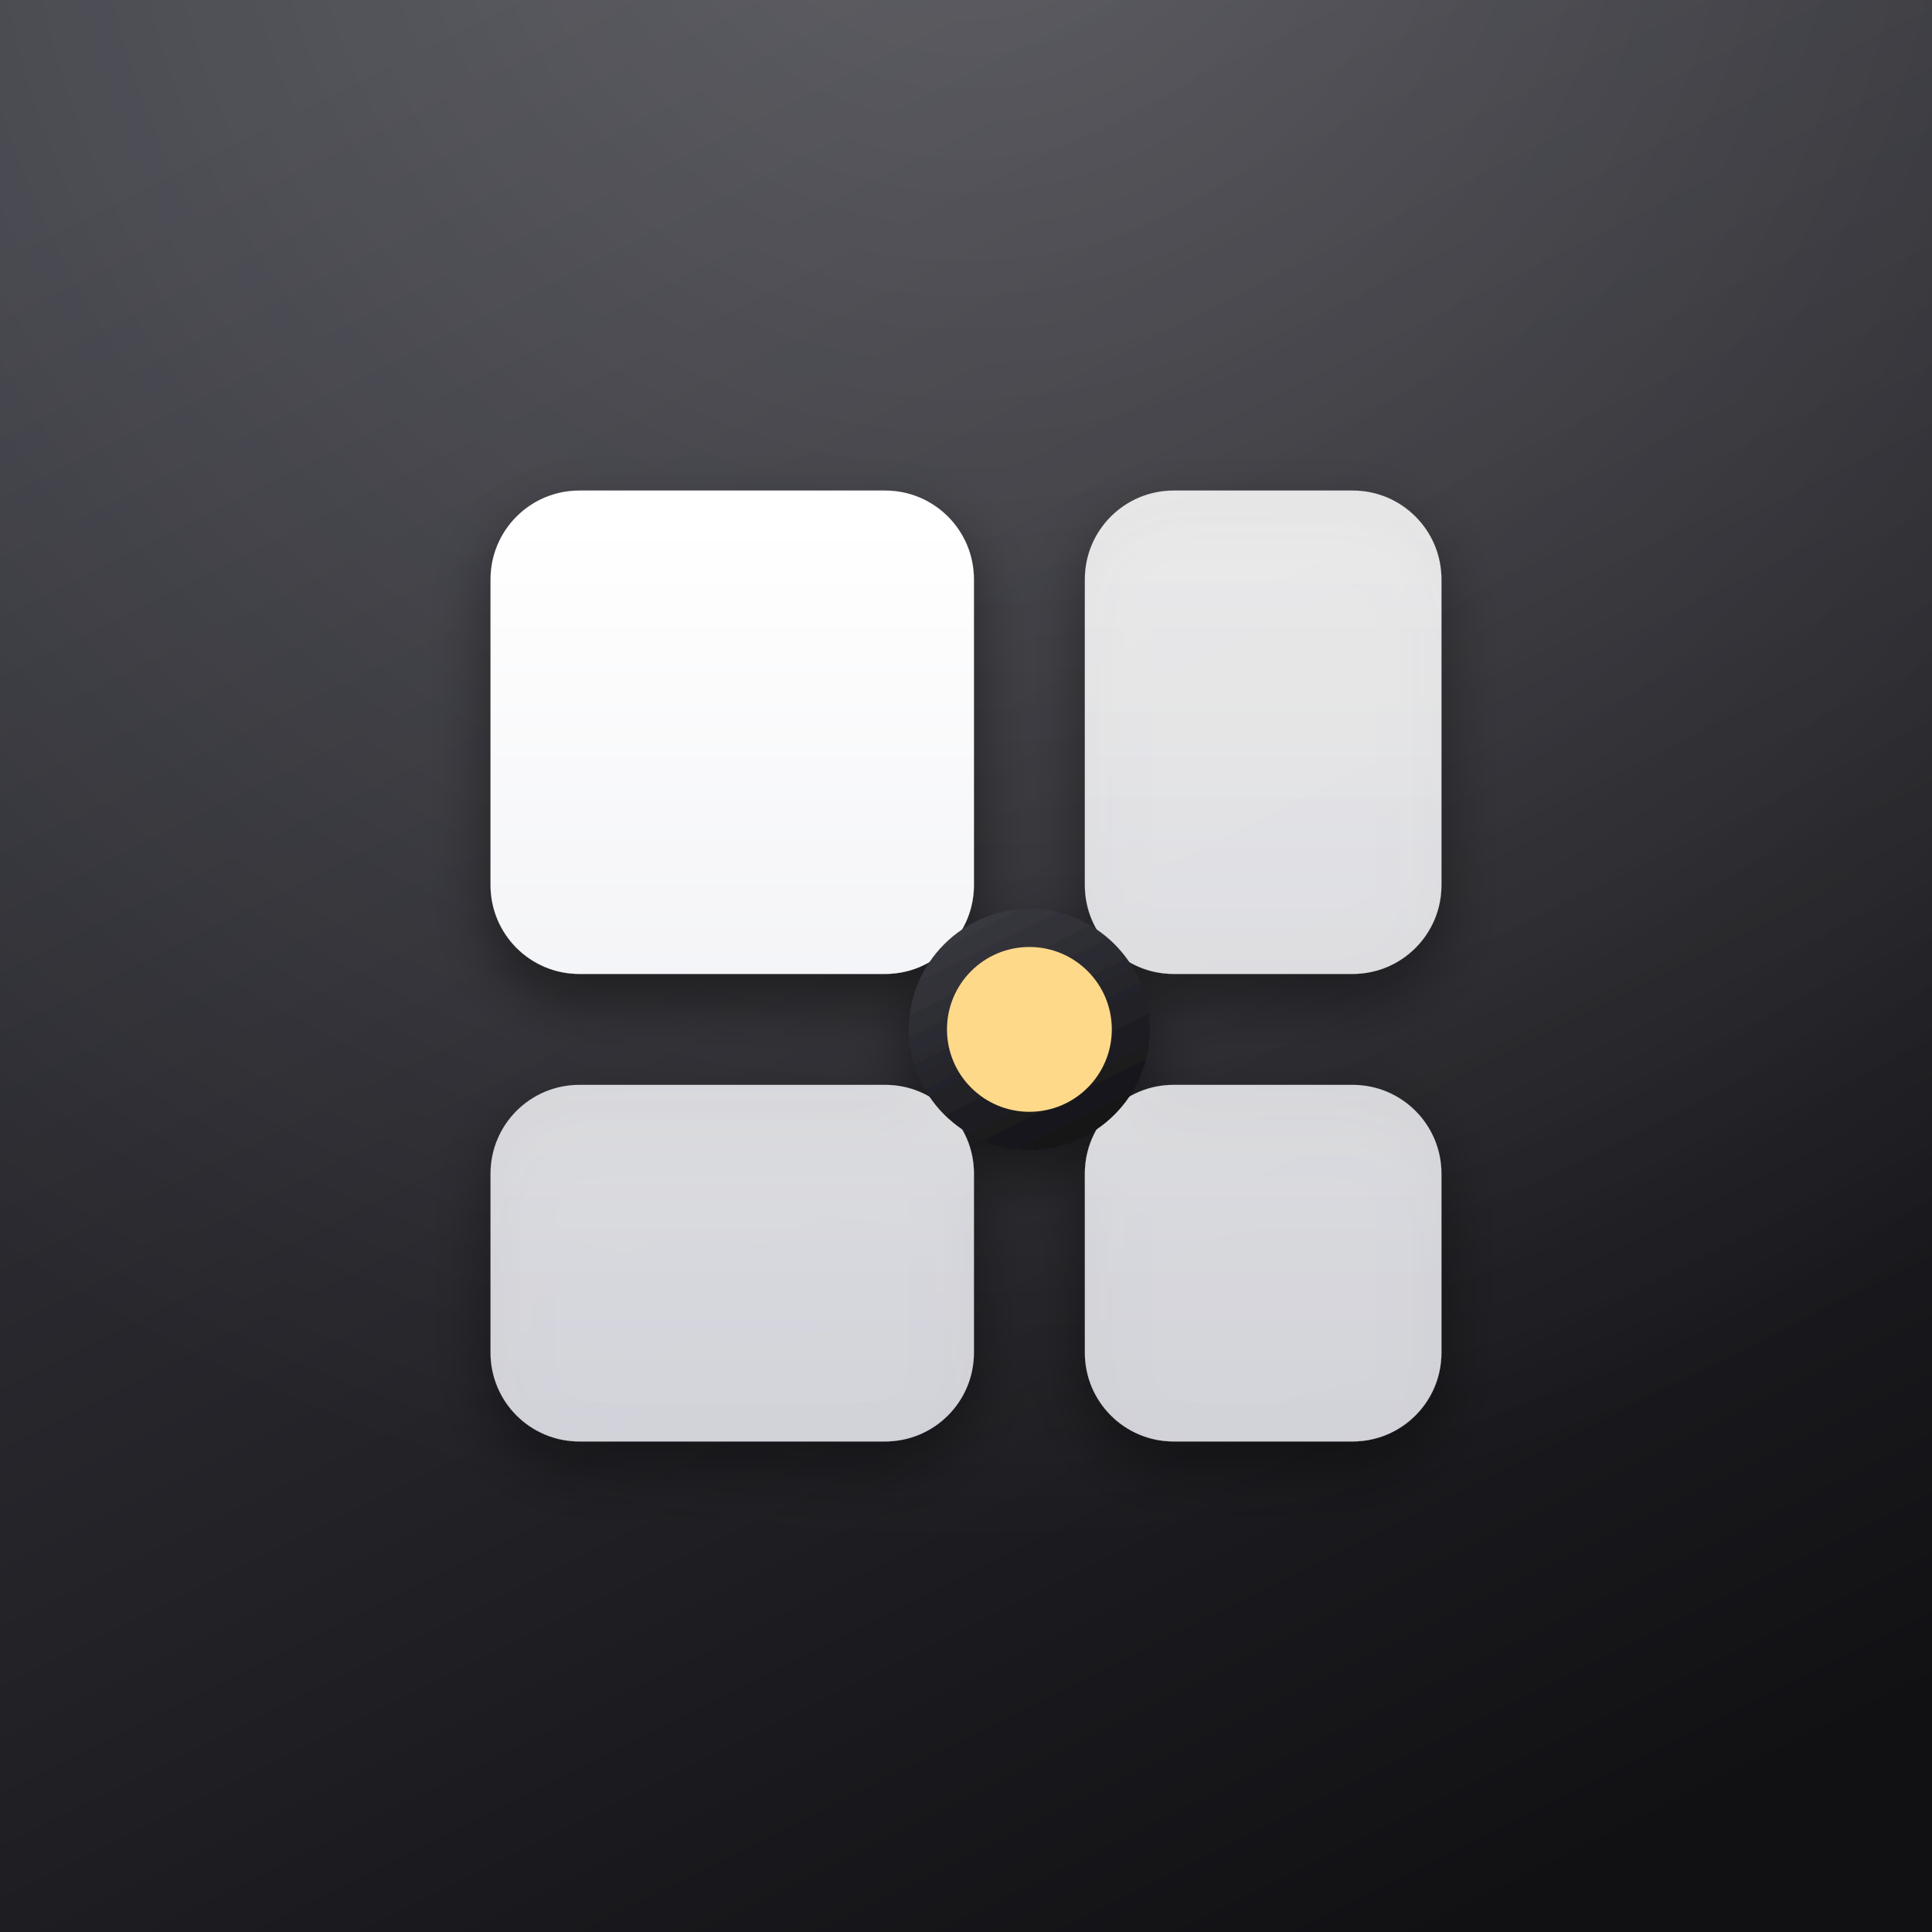
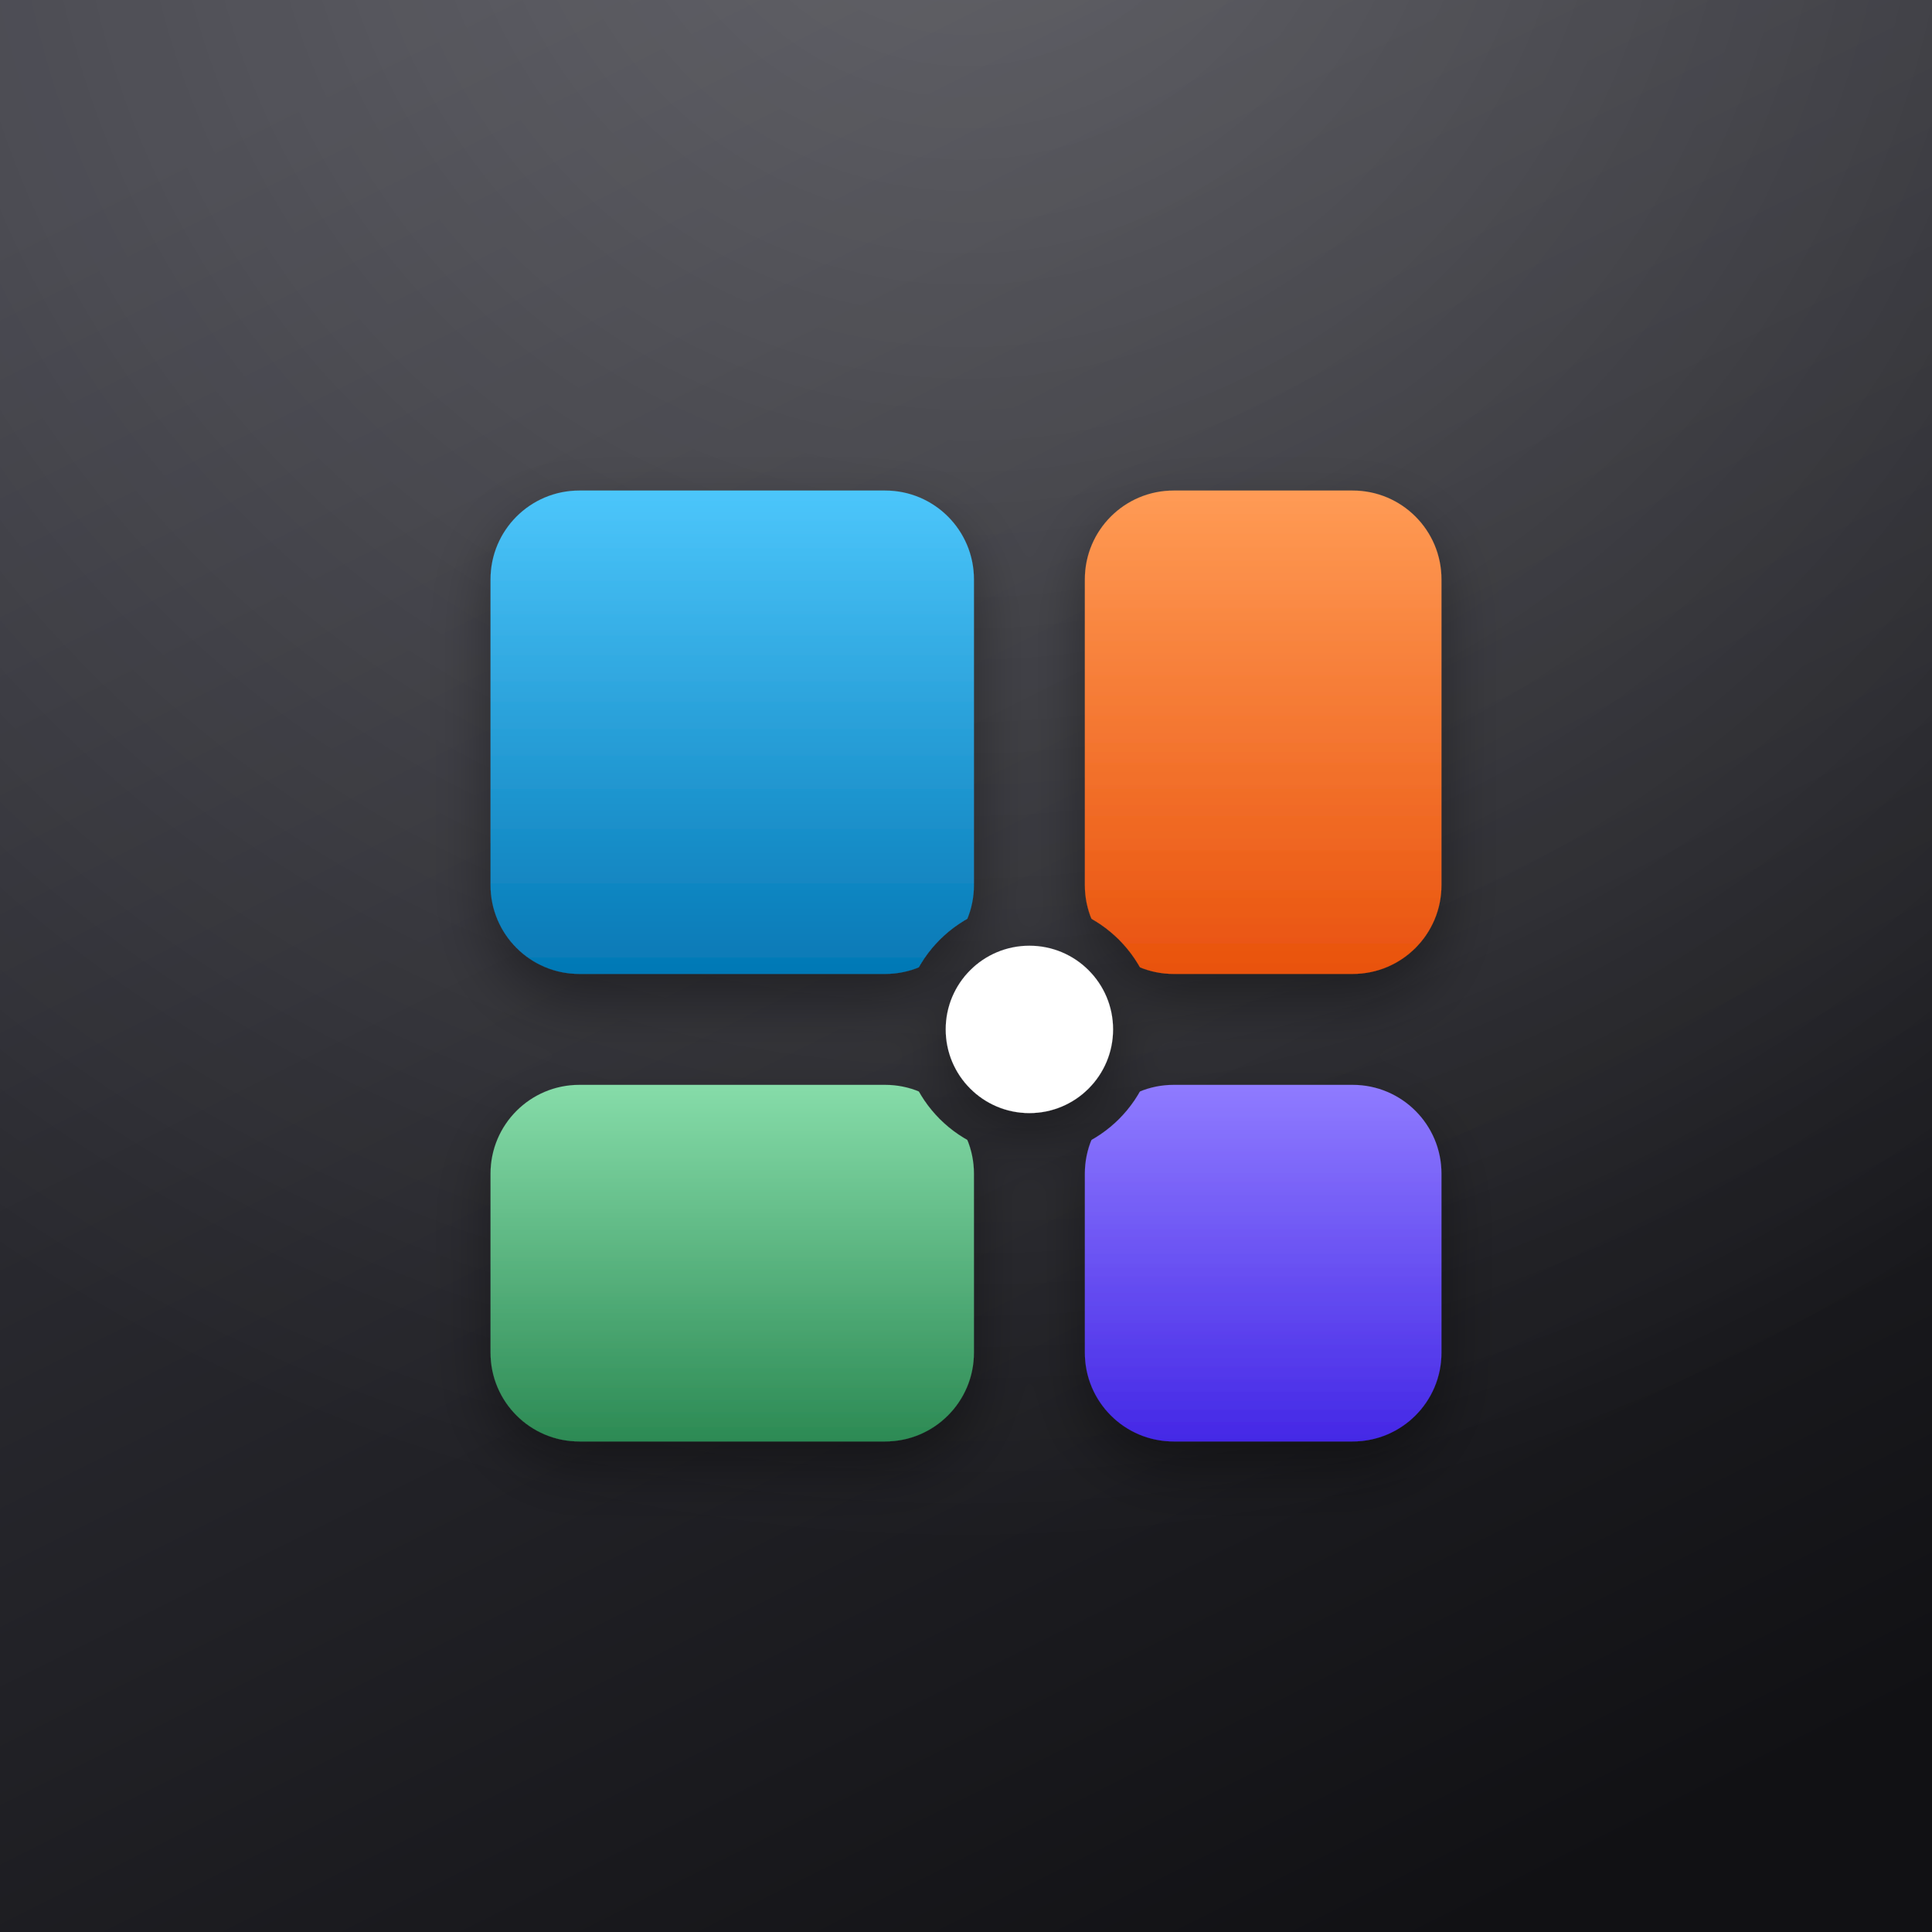
<svg xmlns="http://www.w3.org/2000/svg" width="1024" height="1024" viewBox="0 0 1024 1024">
  <defs>
-     <linearGradient id="gatriumk" x1="0.25" y1="0" x2="0.75" y2="1">
+     <linearGradient id="gAatriumk" x1="0.25" y1="0" x2="0.75" y2="1">
      <stop offset="0" stop-color="#3a3a42" />
      <stop offset="1" stop-color="#111114" />
    </linearGradient>
-     <linearGradient id="watriumk" gradientUnits="userSpaceOnUse" x1="0" y1="230" x2="0" y2="800">
+     <linearGradient id="wAatriumk" gradientUnits="userSpaceOnUse" x1="0" y1="230" x2="0" y2="800">
      <stop offset="0" stop-color="#ffffff" />
-       <stop offset="1" stop-color="#e9eaf0" />
+       <stop offset="1" stop-color="#eef0f6" />
    </linearGradient>
-     <radialGradient id="satriumk" cx="0.5" cy="-0.1" r="0.9">
-       <stop offset="0" stop-color="#fff" stop-opacity="0.2" />
+     <radialGradient id="sAatriumk" cx="0.5" cy="-0.1" r="0.9">
+       <stop offset="0" stop-color="#fff" stop-opacity="0.22" />
      <stop offset="1" stop-color="#fff" stop-opacity="0" />
    </radialGradient>
-     <filter id="datriumk" x="-20%" y="-20%" width="140%" height="140%">
+     <filter id="dAatriumk" x="-20%" y="-20%" width="140%" height="140%">
      <feGaussianBlur in="SourceAlpha" stdDeviation="16" result="b" />
      <feOffset in="b" dy="14" result="o" />
-       <feFlood flood-color="#000000" flood-opacity="0.45" result="c" />
+       <feFlood flood-color="#000000" flood-opacity="0.38" result="c" />
      <feComposite in="c" in2="o" operator="in" result="s" />
      <feMerge>
        <feMergeNode in="s" />
        <feMergeNode in="SourceGraphic" />
      </feMerge>
    </filter>
  </defs>
  <g>
-     <rect width="1024" height="1024" fill="url(#gatriumk)" />
-     <rect width="1024" height="1024" fill="url(#satriumk)" />
-     <g filter="url(#datriumk)">
+     <rect width="1024" height="1024" fill="url(#gAatriumk)" />
+     <rect width="1024" height="1024" fill="url(#sAatriumk)" />
+     <g filter="url(#dAatriumk)">
      <g transform="translate(512 512) scale(0.84) translate(-512 -512)">
-         <rect x="212" y="212" width="305" height="305" rx="56" fill="url(#watriumk)" />
-         <rect x="587" y="212" width="225" height="305" rx="56" fill="url(#watriumk)" opacity="0.86" />
-         <rect x="212" y="587" width="305" height="225" rx="56" fill="url(#watriumk)" opacity="0.86" />
-         <rect x="587" y="587" width="225" height="225" rx="56" fill="url(#watriumk)" opacity="0.86" />
-         <circle cx="552" cy="552" r="76" fill="url(#gatriumk)" />
-         <circle cx="552" cy="552" r="52" fill="#ffd98a" />
+         <defs>
+           <linearGradient id="atAatriumkc0" gradientUnits="userSpaceOnUse" x1="0" y1="212" x2="0" y2="517">
+             <stop offset="0" stop-color="#4cc6fb" />
+             <stop offset="1" stop-color="#0478b5" />
+           </linearGradient>
+           <linearGradient id="atAatriumkc1" gradientUnits="userSpaceOnUse" x1="0" y1="212" x2="0" y2="517">
+             <stop offset="0" stop-color="#ff9b55" />
+             <stop offset="1" stop-color="#e9520d" />
+           </linearGradient>
+           <linearGradient id="atAatriumkc2" gradientUnits="userSpaceOnUse" x1="0" y1="587" x2="0" y2="812">
+             <stop offset="0" stop-color="#86dca9" />
+             <stop offset="1" stop-color="#2c8a54" />
+           </linearGradient>
+           <linearGradient id="atAatriumkc3" gradientUnits="userSpaceOnUse" x1="0" y1="587" x2="0" y2="812">
+             <stop offset="0" stop-color="#8f7bff" />
+             <stop offset="1" stop-color="#4428e6" />
+           </linearGradient>
+         </defs>
+         <mask id="atAatriumk" maskUnits="userSpaceOnUse" x="0" y="0" width="1024" height="1024">
+           <rect width="1024" height="1024" fill="#fff" />
+           <circle cx="552" cy="552" r="80" fill="#000" />
+         </mask>
+         <g mask="url(#atAatriumk)">
+           <rect x="212" y="212" width="305" height="305" rx="56" fill="url(#atAatriumkc0)" />
+           <rect x="587" y="212" width="225" height="305" rx="56" fill="url(#atAatriumkc1)" />
+           <rect x="212" y="587" width="305" height="225" rx="56" fill="url(#atAatriumkc2)" />
+           <rect x="587" y="587" width="225" height="225" rx="56" fill="url(#atAatriumkc3)" />
+         </g>
+         <circle cx="552" cy="552" r="52.8" fill="#ffffff" />
      </g>
    </g>
  </g>
</svg>
